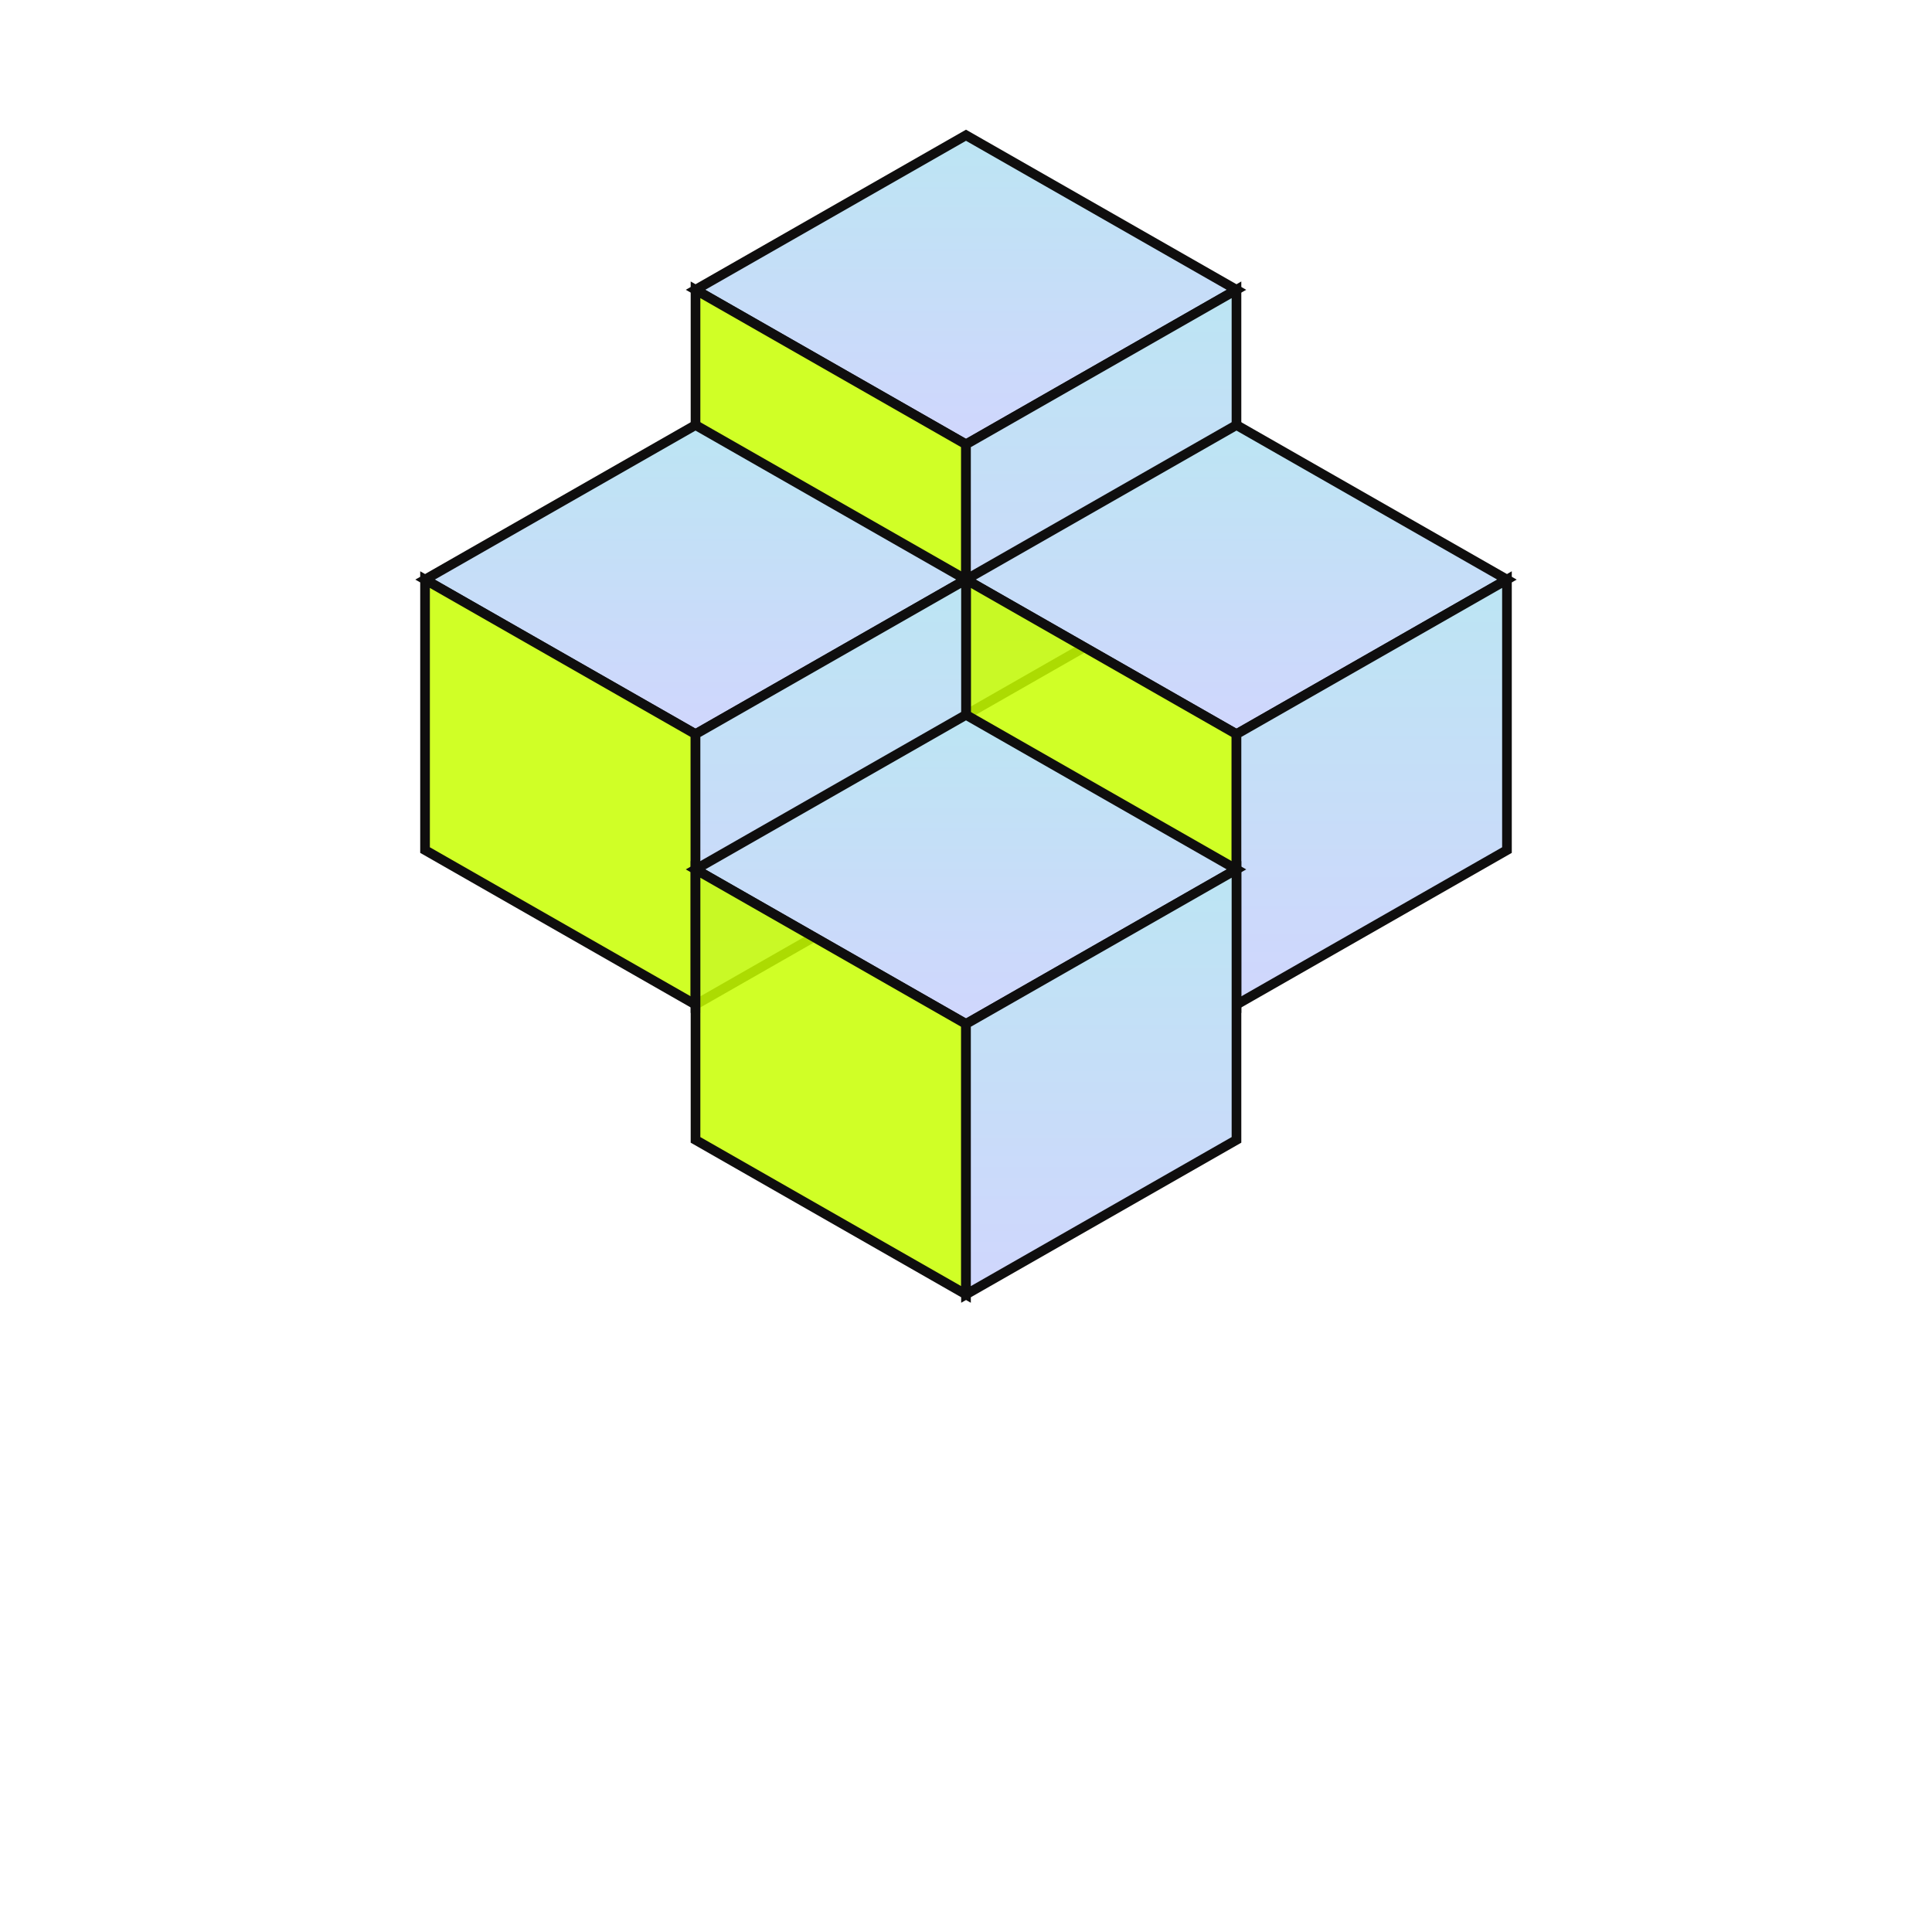
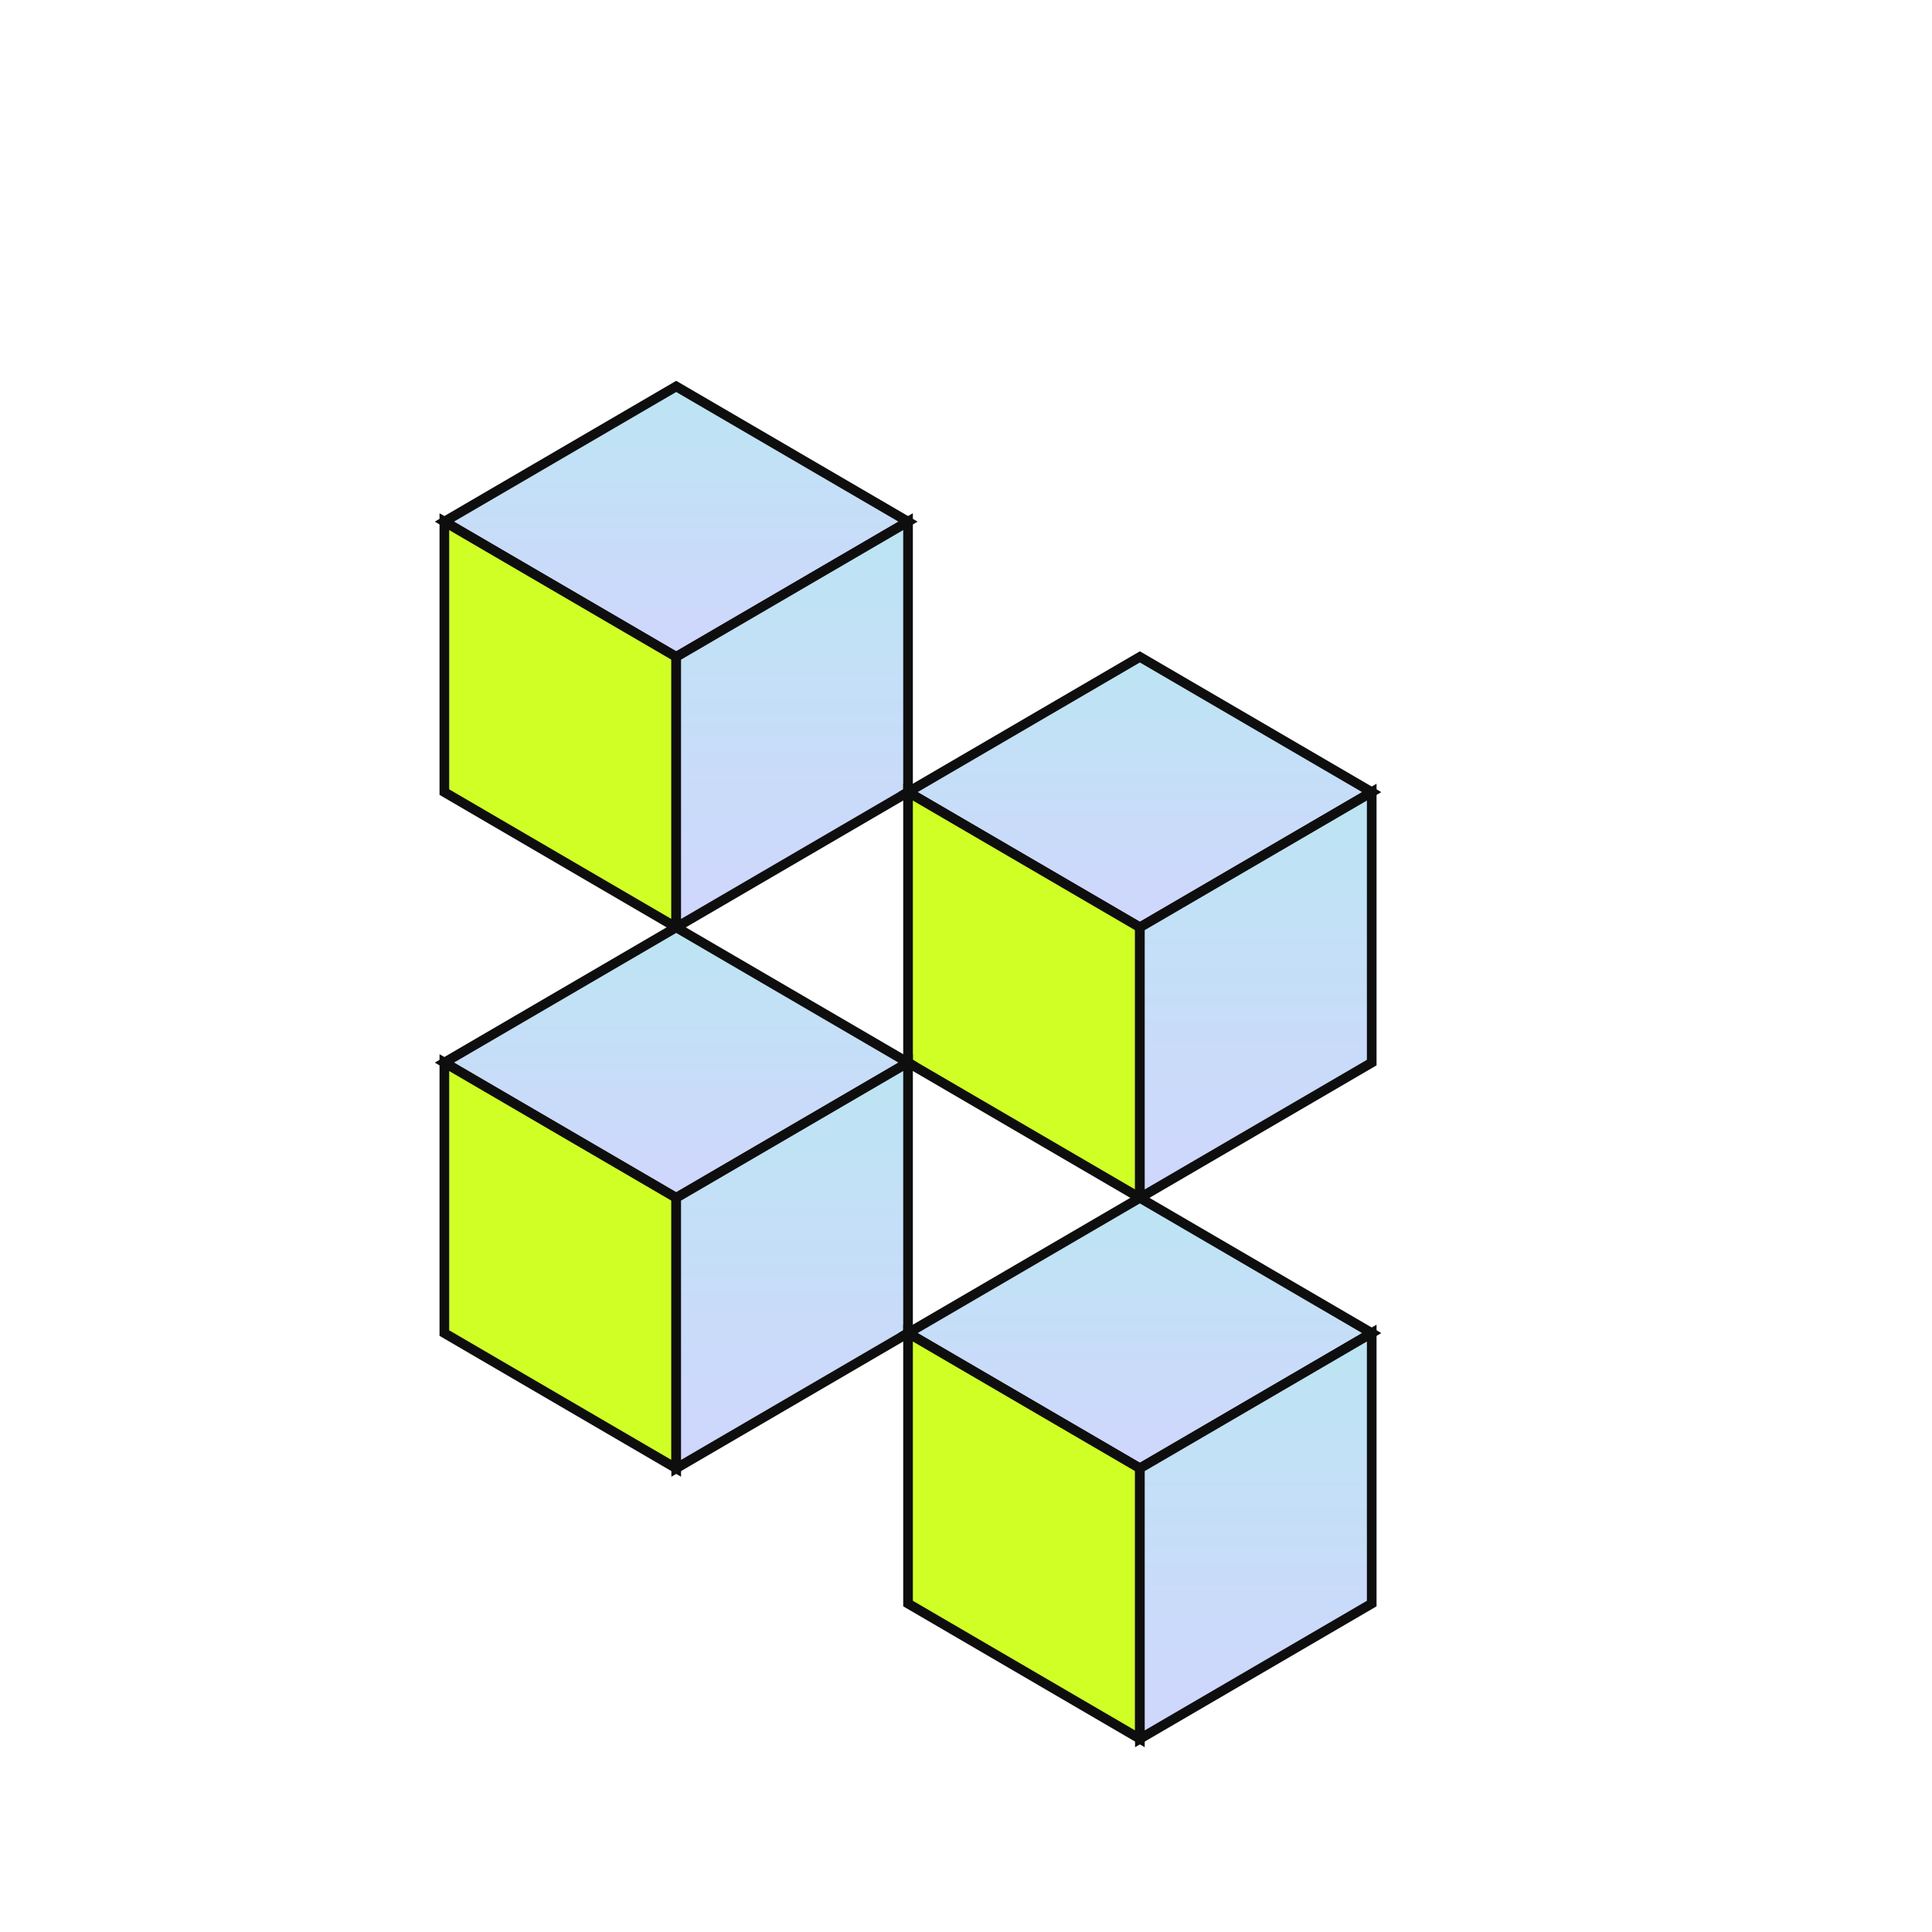
<svg xmlns="http://www.w3.org/2000/svg" width="100" height="100" viewBox="0 0 100 100" aria-label="Furtherfield brandmark">
  <defs>
-     <linearGradient id="brandmark-blue-gradient" x1="0%" y1="0%" x2="0%" y2="100%">
+     <linearGradient id="blue-grad" x1="0%" y1="0%" x2="0%" y2="100%">
      <stop offset="0%" stop-color="#BCE5F3" />
      <stop offset="100%" stop-color="#D0D6FD" />
    </linearGradient>
  </defs>
-   <g transform="translate(50, 15)">
-     <polygon points="0,-8 14,0 0,8 -14,0" fill="url(#brandmark-blue-gradient)" stroke="#0F0E0E" stroke-width="0.5" />
-     <polygon points="-14,0 0,8 0,22 -14,14" fill="rgba(200, 255, 0, 0.85)" stroke="#0F0E0E" stroke-width="0.5" />
-     <polygon points="14,0 0,8 0,22 14,14" fill="url(#brandmark-blue-gradient)" stroke="#0F0E0E" stroke-width="0.5" />
+   <g transform="translate(35, 20)">
+     <polygon points="0,0 12,7 0,14 -12,7" fill="url(#blue-grad)" stroke="#0F0E0E" stroke-width="0.5" />
+     <polygon points="-12,7 0,14 0,28 -12,21" fill="#C8FF00" fill-opacity="0.85" stroke="#0F0E0E" stroke-width="0.5" />
+     <polygon points="12,7 0,14 0,28 12,21" fill="url(#blue-grad)" stroke="#0F0E0E" stroke-width="0.5" />
  </g>
-   <g transform="translate(64, 30)">
-     <polygon points="0,-8 14,0 0,8 -14,0" fill="url(#brandmark-blue-gradient)" stroke="#0F0E0E" stroke-width="0.5" />
-     <polygon points="-14,0 0,8 0,22 -14,14" fill="rgba(200, 255, 0, 0.85)" stroke="#0F0E0E" stroke-width="0.5" />
-     <polygon points="14,0 0,8 0,22 14,14" fill="url(#brandmark-blue-gradient)" stroke="#0F0E0E" stroke-width="0.5" />
+   <g transform="translate(59, 34)">
+     <polygon points="0,0 12,7 0,14 -12,7" fill="url(#blue-grad)" stroke="#0F0E0E" stroke-width="0.5" />
+     <polygon points="-12,7 0,14 0,28 -12,21" fill="#C8FF00" fill-opacity="0.85" stroke="#0F0E0E" stroke-width="0.5" />
+     <polygon points="12,7 0,14 0,28 12,21" fill="url(#blue-grad)" stroke="#0F0E0E" stroke-width="0.5" />
  </g>
-   <g transform="translate(36, 30)">
-     <polygon points="0,-8 14,0 0,8 -14,0" fill="url(#brandmark-blue-gradient)" stroke="#0F0E0E" stroke-width="0.5" />
-     <polygon points="-14,0 0,8 0,22 -14,14" fill="rgba(200, 255, 0, 0.85)" stroke="#0F0E0E" stroke-width="0.5" />
-     <polygon points="14,0 0,8 0,22 14,14" fill="url(#brandmark-blue-gradient)" stroke="#0F0E0E" stroke-width="0.5" />
+   <g transform="translate(35, 48)">
+     <polygon points="0,0 12,7 0,14 -12,7" fill="url(#blue-grad)" stroke="#0F0E0E" stroke-width="0.5" />
+     <polygon points="-12,7 0,14 0,28 -12,21" fill="#C8FF00" fill-opacity="0.85" stroke="#0F0E0E" stroke-width="0.5" />
+     <polygon points="12,7 0,14 0,28 12,21" fill="url(#blue-grad)" stroke="#0F0E0E" stroke-width="0.5" />
  </g>
-   <g transform="translate(50, 45)">
-     <polygon points="0,-8 14,0 0,8 -14,0" fill="url(#brandmark-blue-gradient)" stroke="#0F0E0E" stroke-width="0.5" />
-     <polygon points="-14,0 0,8 0,22 -14,14" fill="rgba(200, 255, 0, 0.85)" stroke="#0F0E0E" stroke-width="0.5" />
-     <polygon points="14,0 0,8 0,22 14,14" fill="url(#brandmark-blue-gradient)" stroke="#0F0E0E" stroke-width="0.5" />
+   <g transform="translate(59, 62)">
+     <polygon points="0,0 12,7 0,14 -12,7" fill="url(#blue-grad)" stroke="#0F0E0E" stroke-width="0.5" />
+     <polygon points="-12,7 0,14 0,28 -12,21" fill="#C8FF00" fill-opacity="0.85" stroke="#0F0E0E" stroke-width="0.5" />
+     <polygon points="12,7 0,14 0,28 12,21" fill="url(#blue-grad)" stroke="#0F0E0E" stroke-width="0.5" />
  </g>
</svg>
